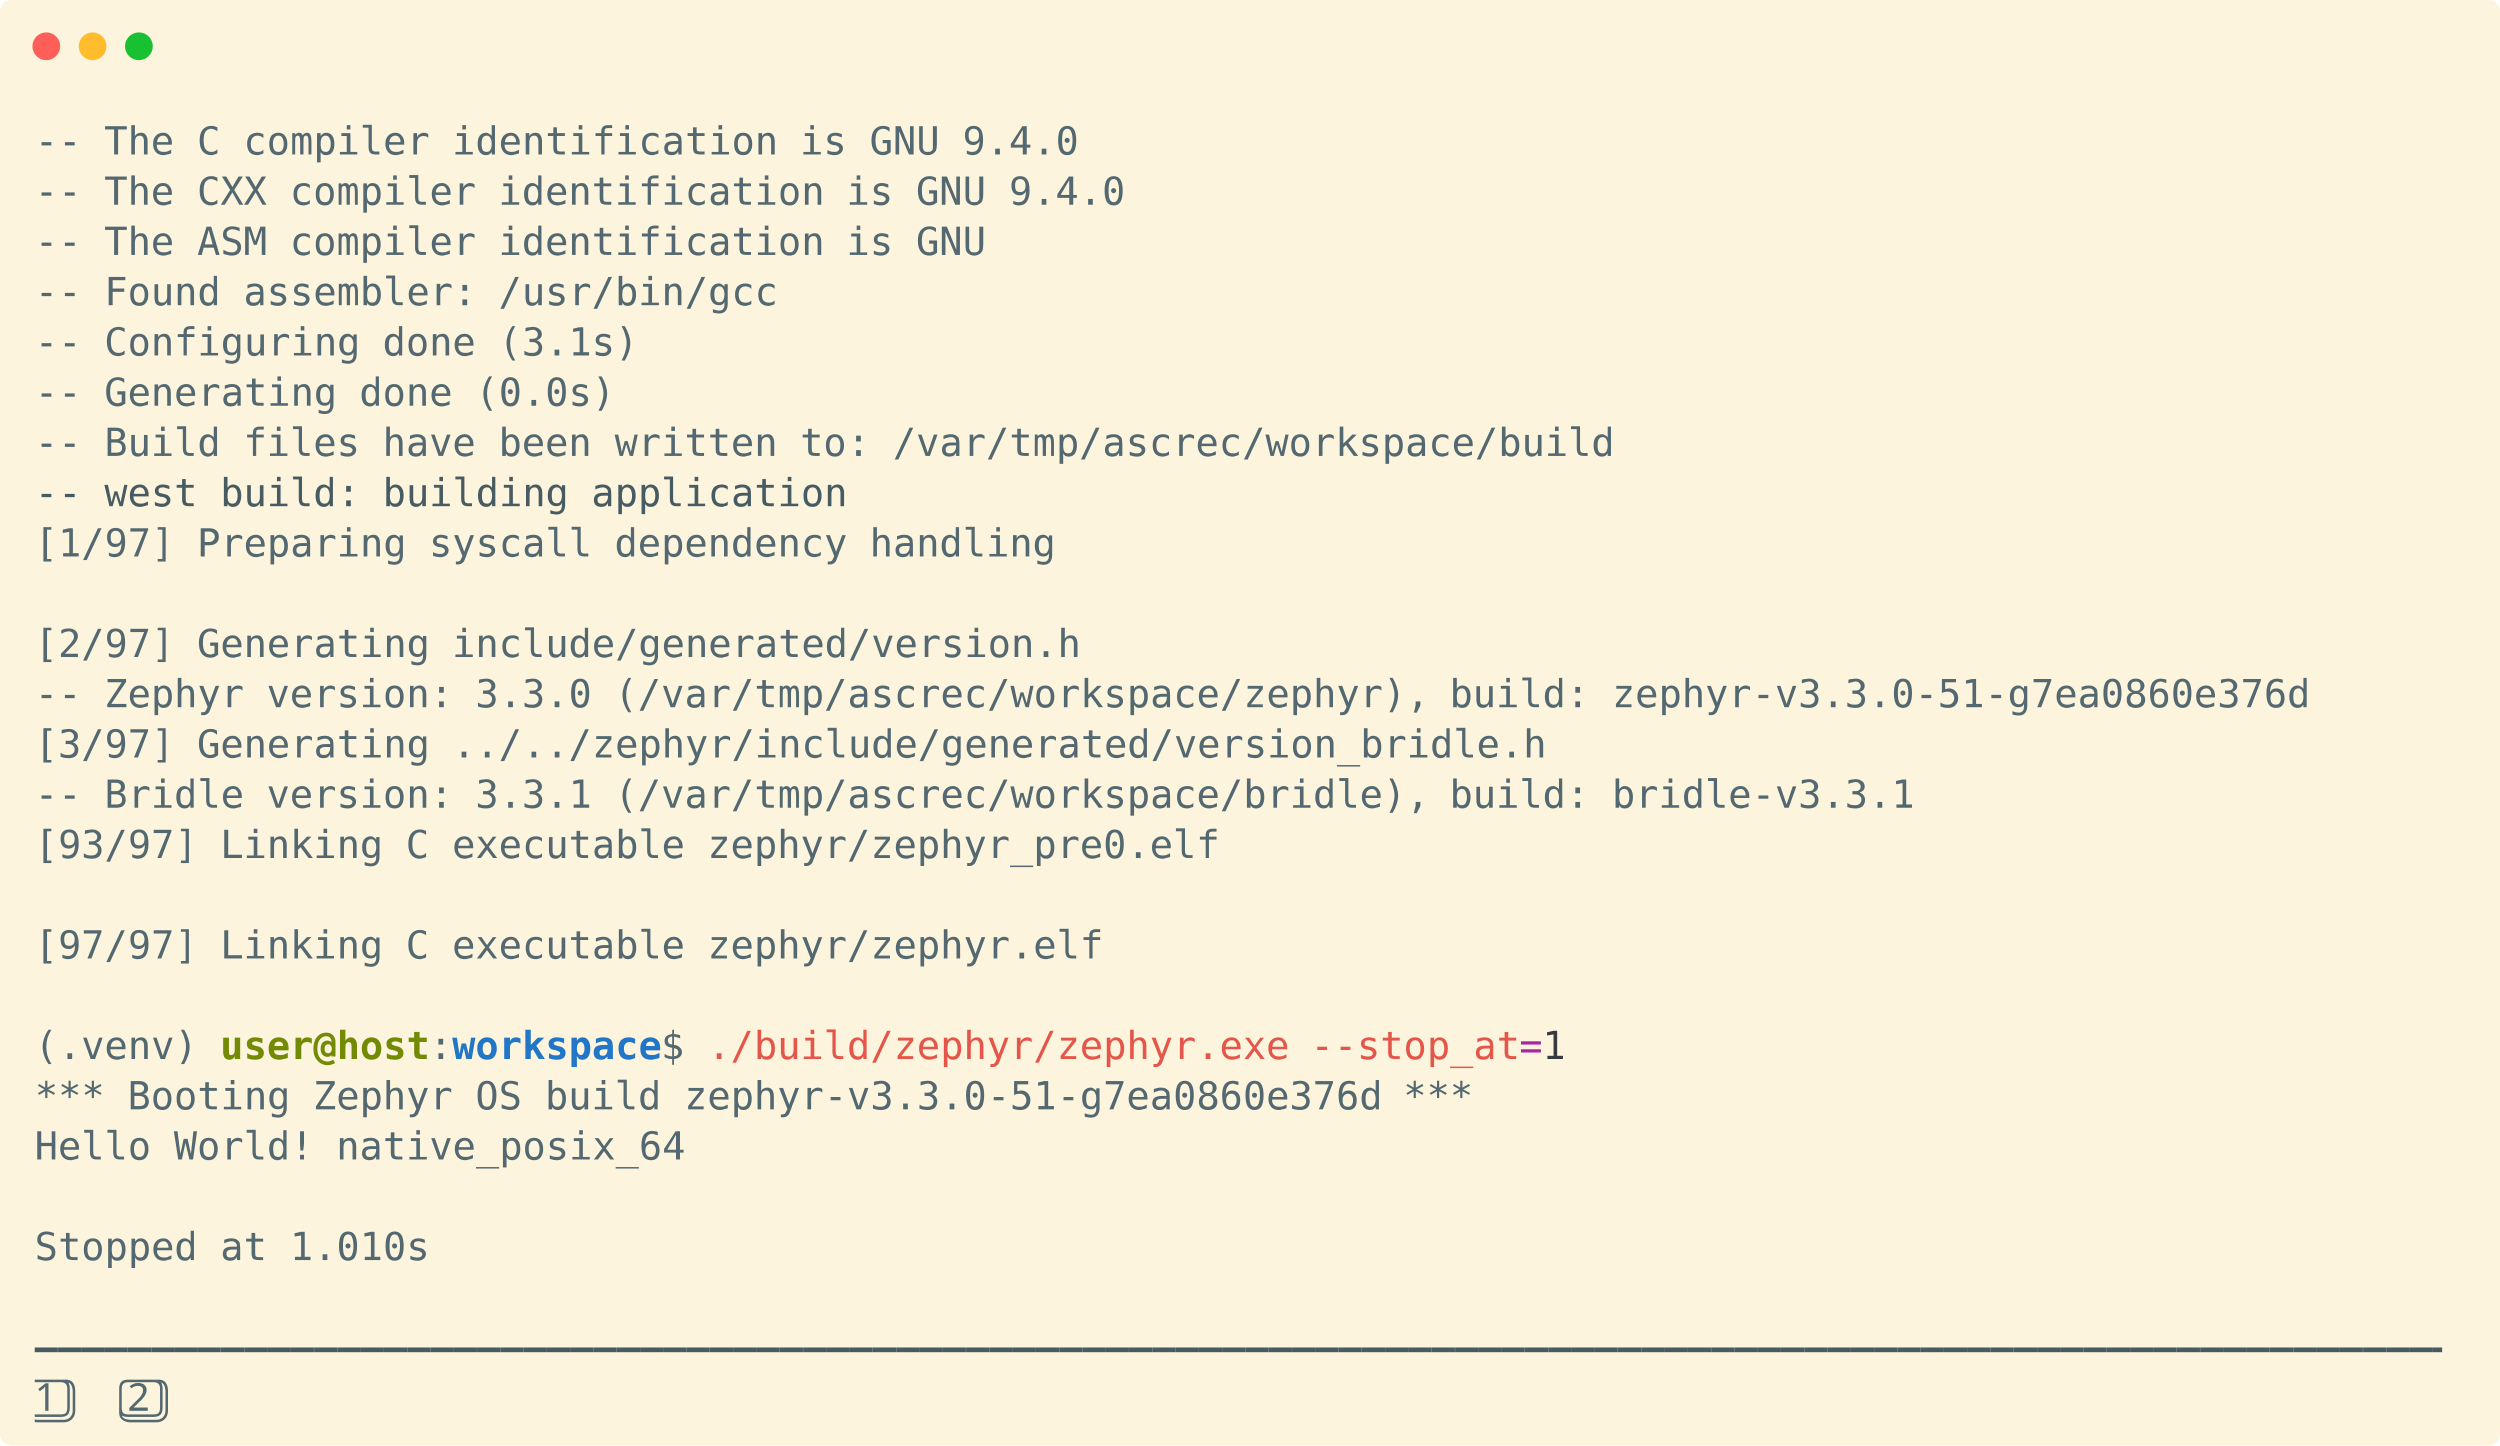
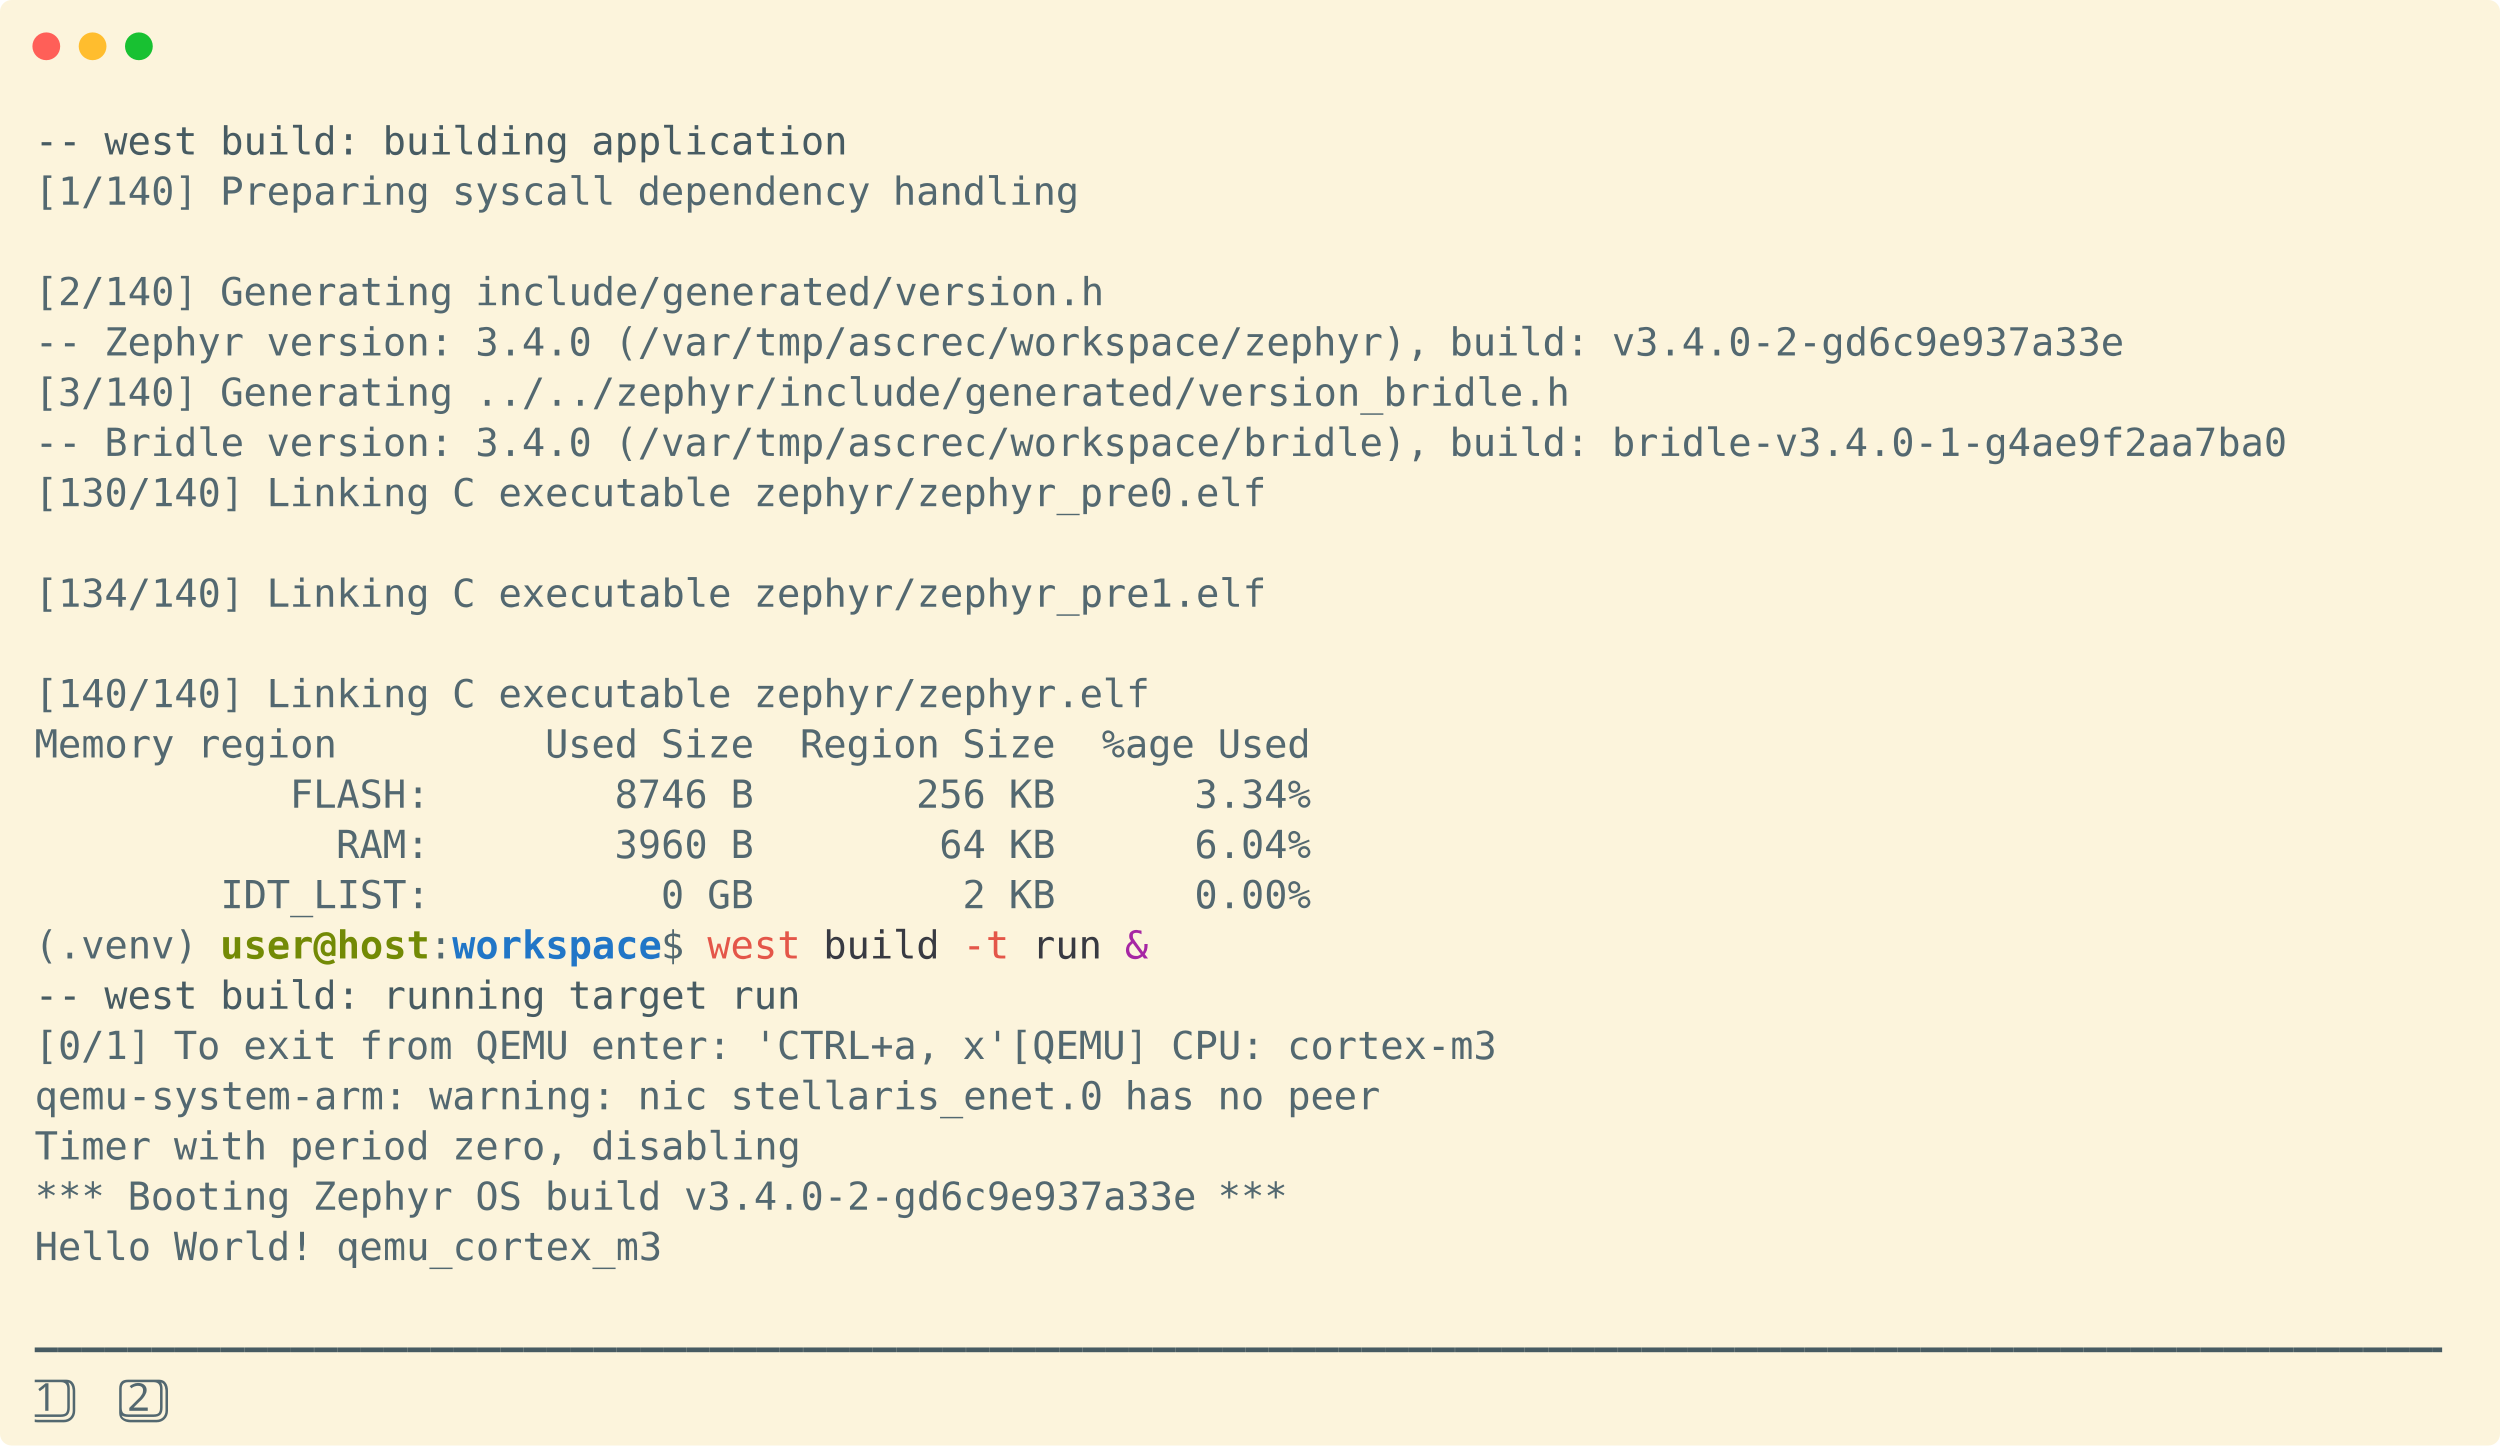
<svg xmlns="http://www.w3.org/2000/svg" xmlns:xlink="http://www.w3.org/1999/xlink" width="540" height="312.23" version="1.1">
  <g transform="scale(.5)">
    <rect class="a" width="1080" height="624.46" rx="5" ry="5" />
    <svg version="1.1">
      <circle class="b" cx="20" cy="20" r="6" />
      <circle class="c" cx="40" cy="20" r="6" />
      <circle class="d" cx="60" cy="20" r="6" />
    </svg>
    <svg x="15" y="50" width="1040" height="564.46" version="1.1" viewBox="0 0 104 56.446">
-       <style>.a{fill:rgb(252,244,220)}.b{fill:#ff5f58}.c{fill:#ffbd2e}.d{fill:#18c132}.e{font-family:Monaco,Consolas,Menlo,'Bitstream Vera Sans Mono','Powerline Symbols',monospace}.f{fill:transparent}.g{fill:rgb(83,104,112);white-space:pre}.h{fill:rgb(71,91,98);white-space:pre}.i{fill:rgb(115,138,5);font-weight:bold;white-space:pre}.j{fill:rgb(33,118,199);font-weight:bold;white-space:pre}.k{fill:rgb(228,86,73);white-space:pre}.l{fill:rgb(166,38,164);white-space:pre}.m{fill:rgb(56,58,66);white-space:pre}.n{fill:rgb(71,91,98);font-weight:bold;white-space:pre}</style>
+       <style>.a{fill:rgb(252,244,220)}.b{fill:#ff5f58}.c{fill:#ffbd2e}.d{fill:#18c132}.e{font-family:Monaco,Consolas,Menlo,'Bitstream Vera Sans Mono','Powerline Symbols',monospace}.f{fill:transparent}.g{fill:rgb(71,91,98);white-space:pre}.h{fill:rgb(83,104,112);white-space:pre}.i{fill:rgb(115,138,5);font-weight:bold;white-space:pre}.j{fill:rgb(33,118,199);font-weight:bold;white-space:pre}.k{fill:rgb(228,86,73);white-space:pre}.l{fill:rgb(56,58,66);white-space:pre}.m{fill:rgb(166,38,164);white-space:pre}.n{fill:rgb(71,91,98);font-weight:bold;white-space:pre}</style>
      <g class="e" font-family="Monaco, Consolas, Menlo, 'Bitstream Vera Sans Mono', 'Powerline Symbols', monospace" font-size="1.67px">
        <defs>
          <symbol id="a">
            <rect class="f" width="104" height="26" />
          </symbol>
        </defs>
        <rect class="a" width="104" height="56.446" />
        <svg width="104" version="1.1">
          <svg version="1.1">
            <use xlink:href="#a" />
            <text class="g" y="1.67">--</text>
-             <text class="g" x="3.006" y="1.67">The</text>
-             <text class="g" x="7.014" y="1.67">C</text>
-             <text class="g" x="9.018" y="1.67">compiler</text>
-             <text class="g" x="18.036" y="1.67">identification</text>
-             <text class="g" x="33.066" y="1.67">is</text>
-             <text class="g" x="36.072" y="1.67">GNU</text>
-             <text class="g" x="40.08" y="1.67">9.4.0</text>
-             <text class="g" y="3.841">--</text>
-             <text class="g" x="3.006" y="3.841">The</text>
-             <text class="g" x="7.014" y="3.841">CXX</text>
-             <text class="g" x="11.022" y="3.841">compiler</text>
-             <text class="g" x="20.04" y="3.841">identification</text>
-             <text class="g" x="35.07" y="3.841">is</text>
-             <text class="g" x="38.076" y="3.841">GNU</text>
-             <text class="g" x="42.084" y="3.841">9.4.0</text>
-             <text class="g" y="6.012">--</text>
-             <text class="g" x="3.006" y="6.012">The</text>
-             <text class="g" x="7.014" y="6.012">ASM</text>
-             <text class="g" x="11.022" y="6.012">compiler</text>
-             <text class="g" x="20.04" y="6.012">identification</text>
-             <text class="g" x="35.07" y="6.012">is</text>
-             <text class="g" x="38.076" y="6.012">GNU</text>
-             <text class="g" y="8.183">--</text>
-             <text class="g" x="3.006" y="8.183">Found</text>
-             <text class="g" x="9.018" y="8.183">assembler:</text>
-             <text class="g" x="20.04" y="8.183">/usr/bin/gcc</text>
-             <text class="g" y="10.354">--</text>
-             <text class="g" x="3.006" y="10.354">Configuring</text>
-             <text class="g" x="15.03" y="10.354">done</text>
-             <text class="g" x="20.04" y="10.354">(3.1s)</text>
-             <text class="g" y="12.525">--</text>
-             <text class="g" x="3.006" y="12.525">Generating</text>
-             <text class="g" x="14.028" y="12.525">done</text>
-             <text class="g" x="19.038" y="12.525">(0.0s)</text>
-             <text class="g" y="14.696">--</text>
-             <text class="g" x="3.006" y="14.696">Build</text>
-             <text class="g" x="9.018" y="14.696">files</text>
-             <text class="g" x="15.03" y="14.696">have</text>
-             <text class="g" x="20.04" y="14.696">been</text>
-             <text class="g" x="25.05" y="14.696">written</text>
-             <text class="g" x="33.066" y="14.696">to:</text>
-             <text class="g" x="37.074" y="14.696">/var/tmp/ascrec/workspace/build</text>
-             <text class="h" y="16.867">--</text>
-             <text class="h" x="3.006" y="16.867">west</text>
-             <text class="h" x="8.016" y="16.867">build:</text>
-             <text class="h" x="15.03" y="16.867">building</text>
-             <text class="h" x="24.048" y="16.867">application</text>
-             <text class="g" y="19.038">[1/97]</text>
-             <text class="g" x="7.014" y="19.038">Preparing</text>
-             <text class="g" x="17.034" y="19.038">syscall</text>
-             <text class="g" x="25.05" y="19.038">dependency</text>
-             <text class="g" x="36.072" y="19.038">handling</text>
-             <text class="g" y="23.38">[2/97]</text>
-             <text class="g" x="7.014" y="23.38">Generating</text>
-             <text class="g" x="18.036" y="23.38">include/generated/version.h</text>
-             <text class="g" y="25.551">--</text>
-             <text class="g" x="3.006" y="25.551">Zephyr</text>
-             <text class="g" x="10.02" y="25.551">version:</text>
-             <text class="g" x="19.038" y="25.551">3.3.0</text>
-             <text class="g" x="25.05" y="25.551">(/var/tmp/ascrec/workspace/zephyr),</text>
-             <text class="g" x="61.122" y="25.551">build:</text>
-             <text class="g" x="68.136" y="25.551">zephyr-v3.3.0-51-g7ea0860e376d</text>
-             <text class="g" y="27.722">[3/97]</text>
-             <text class="g" x="7.014" y="27.722">Generating</text>
-             <text class="g" x="18.036" y="27.722">../../zephyr/include/generated/version_bridle.h</text>
-             <text class="g" y="29.893">--</text>
-             <text class="g" x="3.006" y="29.893">Bridle</text>
-             <text class="g" x="10.02" y="29.893">version:</text>
-             <text class="g" x="19.038" y="29.893">3.3.1</text>
-             <text class="g" x="25.05" y="29.893">(/var/tmp/ascrec/workspace/bridle),</text>
-             <text class="g" x="61.122" y="29.893">build:</text>
-             <text class="g" x="68.136" y="29.893">bridle-v3.3.1</text>
-             <text class="g" y="32.064">[93/97]</text>
-             <text class="g" x="8.016" y="32.064">Linking</text>
-             <text class="g" x="16.032" y="32.064">C</text>
-             <text class="g" x="18.036" y="32.064">executable</text>
-             <text class="g" x="29.058" y="32.064">zephyr/zephyr_pre0.elf</text>
-             <text class="g" y="36.406">[97/97]</text>
-             <text class="g" x="8.016" y="36.406">Linking</text>
-             <text class="g" x="16.032" y="36.406">C</text>
-             <text class="g" x="18.036" y="36.406">executable</text>
-             <text class="g" x="29.058" y="36.406">zephyr/zephyr.elf</text>
-             <text class="g" y="40.748">(.venv)</text>
-             <text class="i" x="8.016" y="40.748">user@host</text>
-             <text class="g" x="17.034" y="40.748">:</text>
-             <text class="j" x="18.036" y="40.748">workspace</text>
-             <text class="g" x="27.054" y="40.748">$</text>
-             <text class="k" x="29.058" y="40.748">./build/zephyr/zephyr.exe</text>
-             <text class="k" x="55.11" y="40.748">--stop_at</text>
-             <text class="l" x="64.128" y="40.748">=</text>
-             <text class="m" x="65.13" y="40.748">1</text>
-             <text class="g" y="42.919">***</text>
-             <text class="g" x="4.008" y="42.919">Booting</text>
-             <text class="g" x="12.024" y="42.919">Zephyr</text>
-             <text class="g" x="19.038" y="42.919">OS</text>
-             <text class="g" x="22.044" y="42.919">build</text>
-             <text class="g" x="28.056" y="42.919">zephyr-v3.3.0-51-g7ea0860e376d</text>
-             <text class="g" x="59.118" y="42.919">***</text>
-             <text class="g" y="45.09">Hello</text>
-             <text class="g" x="6.012" y="45.09">World!</text>
-             <text class="g" x="13.026" y="45.09">native_posix_64</text>
-             <text class="g" y="49.432">Stopped</text>
-             <text class="g" x="8.016" y="49.432">at</text>
-             <text class="g" x="11.022" y="49.432">1.010s</text>
+             <text class="g" x="3.006" y="1.67">west</text>
+             <text class="g" x="8.016" y="1.67">build:</text>
+             <text class="g" x="15.03" y="1.67">building</text>
+             <text class="g" x="24.048" y="1.67">application</text>
+             <text class="h" y="3.841">[1/140]</text>
+             <text class="h" x="8.016" y="3.841">Preparing</text>
+             <text class="h" x="18.036" y="3.841">syscall</text>
+             <text class="h" x="26.052" y="3.841">dependency</text>
+             <text class="h" x="37.074" y="3.841">handling</text>
+             <text class="h" y="8.183">[2/140]</text>
+             <text class="h" x="8.016" y="8.183">Generating</text>
+             <text class="h" x="19.038" y="8.183">include/generated/version.h</text>
+             <text class="h" y="10.354">--</text>
+             <text class="h" x="3.006" y="10.354">Zephyr</text>
+             <text class="h" x="10.02" y="10.354">version:</text>
+             <text class="h" x="19.038" y="10.354">3.4.0</text>
+             <text class="h" x="25.05" y="10.354">(/var/tmp/ascrec/workspace/zephyr),</text>
+             <text class="h" x="61.122" y="10.354">build:</text>
+             <text class="h" x="68.136" y="10.354">v3.4.0-2-gd6c9e937a33e</text>
+             <text class="h" y="12.525">[3/140]</text>
+             <text class="h" x="8.016" y="12.525">Generating</text>
+             <text class="h" x="19.038" y="12.525">../../zephyr/include/generated/version_bridle.h</text>
+             <text class="h" y="14.696">--</text>
+             <text class="h" x="3.006" y="14.696">Bridle</text>
+             <text class="h" x="10.02" y="14.696">version:</text>
+             <text class="h" x="19.038" y="14.696">3.4.0</text>
+             <text class="h" x="25.05" y="14.696">(/var/tmp/ascrec/workspace/bridle),</text>
+             <text class="h" x="61.122" y="14.696">build:</text>
+             <text class="h" x="68.136" y="14.696">bridle-v3.4.0-1-g4ae9f2aa7ba0</text>
+             <text class="h" y="16.867">[130/140]</text>
+             <text class="h" x="10.02" y="16.867">Linking</text>
+             <text class="h" x="18.036" y="16.867">C</text>
+             <text class="h" x="20.04" y="16.867">executable</text>
+             <text class="h" x="31.062" y="16.867">zephyr/zephyr_pre0.elf</text>
+             <text class="h" y="21.209">[134/140]</text>
+             <text class="h" x="10.02" y="21.209">Linking</text>
+             <text class="h" x="18.036" y="21.209">C</text>
+             <text class="h" x="20.04" y="21.209">executable</text>
+             <text class="h" x="31.062" y="21.209">zephyr/zephyr_pre1.elf</text>
+             <text class="h" y="25.551">[140/140]</text>
+             <text class="h" x="10.02" y="25.551">Linking</text>
+             <text class="h" x="18.036" y="25.551">C</text>
+             <text class="h" x="20.04" y="25.551">executable</text>
+             <text class="h" x="31.062" y="25.551">zephyr/zephyr.elf</text>
+             <text class="h" y="27.722">Memory</text>
+             <text class="h" x="7.014" y="27.722">region</text>
+             <text class="h" x="22.044" y="27.722">Used</text>
+             <text class="h" x="27.054" y="27.722">Size</text>
+             <text class="h" x="33.066" y="27.722">Region</text>
+             <text class="h" x="40.08" y="27.722">Size</text>
+             <text class="h" x="46.092" y="27.722">%age</text>
+             <text class="h" x="51.102" y="27.722">Used</text>
+             <text class="h" x="11.022" y="29.893">FLASH:</text>
+             <text class="h" x="25.05" y="29.893">8746</text>
+             <text class="h" x="30.06" y="29.893">B</text>
+             <text class="h" x="38.076" y="29.893">256</text>
+             <text class="h" x="42.084" y="29.893">KB</text>
+             <text class="h" x="50.1" y="29.893">3.34%</text>
+             <text class="h" x="13.026" y="32.064">RAM:</text>
+             <text class="h" x="25.05" y="32.064">3960</text>
+             <text class="h" x="30.06" y="32.064">B</text>
+             <text class="h" x="39.078" y="32.064">64</text>
+             <text class="h" x="42.084" y="32.064">KB</text>
+             <text class="h" x="50.1" y="32.064">6.04%</text>
+             <text class="h" x="8.016" y="34.235">IDT_LIST:</text>
+             <text class="h" x="27.054" y="34.235">0</text>
+             <text class="h" x="29.058" y="34.235">GB</text>
+             <text class="h" x="40.08" y="34.235">2</text>
+             <text class="h" x="42.084" y="34.235">KB</text>
+             <text class="h" x="50.1" y="34.235">0.00%</text>
+             <text class="h" y="36.406">(.venv)</text>
+             <text class="i" x="8.016" y="36.406">user@host</text>
+             <text class="h" x="17.034" y="36.406">:</text>
+             <text class="j" x="18.036" y="36.406">workspace</text>
+             <text class="h" x="27.054" y="36.406">$</text>
+             <text class="k" x="29.058" y="36.406">west</text>
+             <text class="l" x="34.068" y="36.406">build</text>
+             <text class="k" x="40.08" y="36.406">-t</text>
+             <text class="l" x="43.086" y="36.406">run</text>
+             <text class="m" x="47.094" y="36.406">&amp;</text>
+             <text class="g" y="38.577">--</text>
+             <text class="g" x="3.006" y="38.577">west</text>
+             <text class="g" x="8.016" y="38.577">build:</text>
+             <text class="g" x="15.03" y="38.577">running</text>
+             <text class="g" x="23.046" y="38.577">target</text>
+             <text class="g" x="30.06" y="38.577">run</text>
+             <text class="h" y="40.748">[0/1]</text>
+             <text class="h" x="6.012" y="40.748">To</text>
+             <text class="h" x="9.018" y="40.748">exit</text>
+             <text class="h" x="14.028" y="40.748">from</text>
+             <text class="h" x="19.038" y="40.748">QEMU</text>
+             <text class="h" x="24.048" y="40.748">enter:</text>
+             <text class="h" x="31.062" y="40.748">'CTRL+a,</text>
+             <text class="h" x="40.08" y="40.748">x'[QEMU]</text>
+             <text class="h" x="49.098" y="40.748">CPU:</text>
+             <text class="h" x="54.108" y="40.748">cortex-m3</text>
+             <text class="h" y="42.919">qemu-system-arm:</text>
+             <text class="h" x="17.034" y="42.919">warning:</text>
+             <text class="h" x="26.052" y="42.919">nic</text>
+             <text class="h" x="30.06" y="42.919">stellaris_enet.0</text>
+             <text class="h" x="47.094" y="42.919">has</text>
+             <text class="h" x="51.102" y="42.919">no</text>
+             <text class="h" x="54.108" y="42.919">peer</text>
+             <text class="h" y="45.09">Timer</text>
+             <text class="h" x="6.012" y="45.09">with</text>
+             <text class="h" x="11.022" y="45.09">period</text>
+             <text class="h" x="18.036" y="45.09">zero,</text>
+             <text class="h" x="24.048" y="45.09">disabling</text>
+             <text class="h" y="47.261">***</text>
+             <text class="h" x="4.008" y="47.261">Booting</text>
+             <text class="h" x="12.024" y="47.261">Zephyr</text>
+             <text class="h" x="19.038" y="47.261">OS</text>
+             <text class="h" x="22.044" y="47.261">build</text>
+             <text class="h" x="28.056" y="47.261">v3.4.0-2-gd6c9e937a33e</text>
+             <text class="h" x="51.102" y="47.261">***</text>
+             <text class="h" y="49.432">Hello</text>
+             <text class="h" x="6.012" y="49.432">World!</text>
+             <text class="h" x="13.026" y="49.432">qemu_cortex_m3</text>
            <text class="n" y="53.774">––––––––––––––––––––––––––––––––––––––––––––––––––––––––––––––––––––––––––––––––––––––––––––––––––––––––</text>
-             <text class="g" y="55.945">1️⃣</text>
-             <text class="g" x="4.008" y="55.945">2️⃣</text>
+             <text class="h" y="55.945">1️⃣</text>
+             <text class="h" x="4.008" y="55.945">2️⃣</text>
          </svg>
        </svg>
      </g>
    </svg>
  </g>
</svg>
